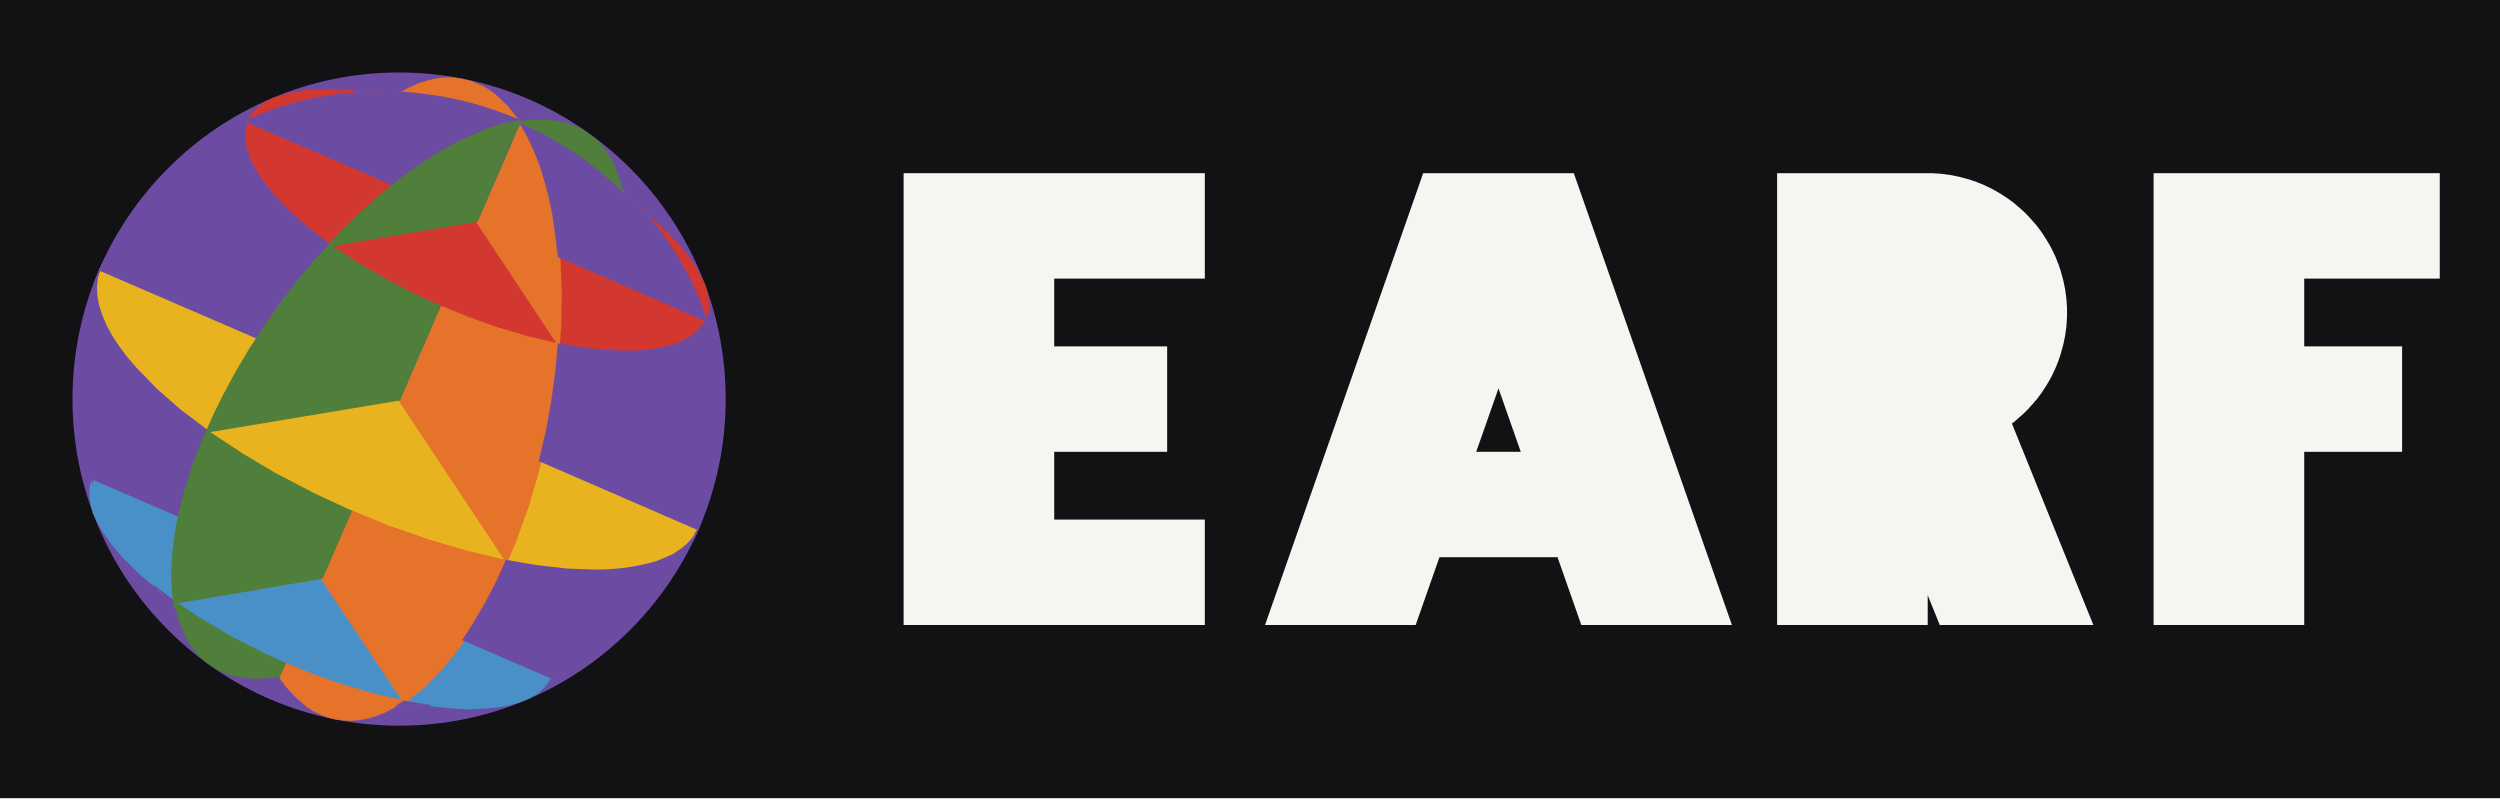
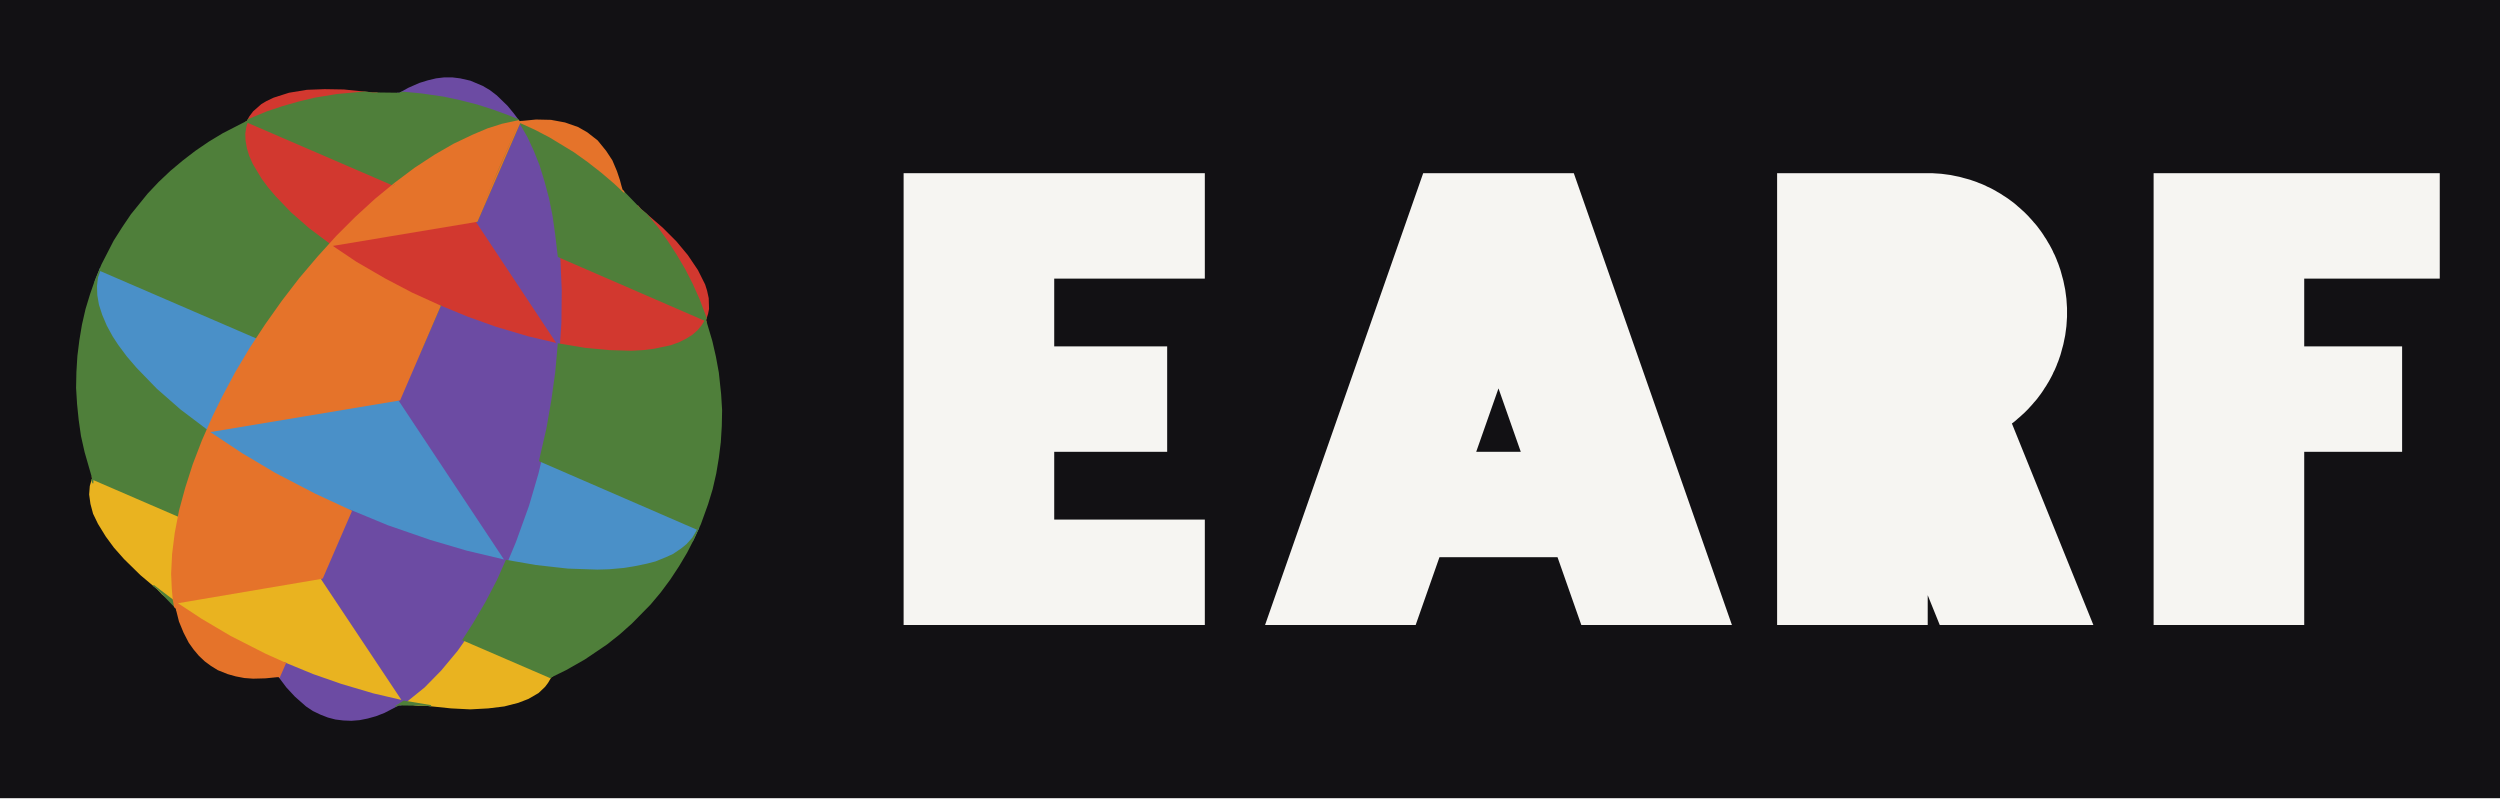
<svg xmlns="http://www.w3.org/2000/svg" viewBox="-40 -40 1660 530" role="img" aria-label="EARF">
  <rect x="-40" y="-40" width="1660" height="530" fill="#121114" />
  <g transform="translate(225 225) scale(216.8675)">
-     <circle r="1" fill="#6C4BA3" />
    <path d="M-0.474 -0.843L-0.471 -0.849L-0.466 -0.852L-0.459 -0.865L-0.447 -0.881L-0.422 -0.903L-0.407 -0.912L-0.384 -0.923L-0.337 -0.938L-0.282 -0.947L-0.228 -0.949L-0.169 -0.948L-0.082 -0.939L-0.066 -0.939L-0.066 -0.935L-0.122 -0.933L-0.173 -0.928L-0.223 -0.921L-0.273 -0.911L-0.323 -0.899L-0.371 -0.884L-0.418 -0.867L-0.456 -0.852L-0.007 -0.657L-0.057 -0.617L-0.105 -0.574L-0.152 -0.529L-0.202 -0.477L0.237 -0.551L0.240 -0.550L0.486 -0.178L0.490 -0.251L0.491 -0.316L0.489 -0.380L0.485 -0.444L0.933 -0.249L0.919 -0.288L0.899 -0.334L0.877 -0.379L0.852 -0.423L0.825 -0.466L0.796 -0.508L0.764 -0.549L0.728 -0.591L0.731 -0.594L0.741 -0.582L0.807 -0.525L0.849 -0.483L0.884 -0.441L0.915 -0.395L0.937 -0.351L0.943 -0.332L0.948 -0.309L0.949 -0.276L0.946 -0.261L0.940 -0.242L0.942 -0.236L0.940 -0.231L0.939 -0.232L0.930 -0.218L0.920 -0.206L0.899 -0.187L0.872 -0.172L0.834 -0.158L0.797 -0.149L0.748 -0.142L0.702 -0.140L0.643 -0.142L0.590 -0.146L0.523 -0.156L0.465 -0.167L0.393 -0.185L0.332 -0.202L0.258 -0.226L0.196 -0.249L0.121 -0.280L0.048 -0.313L-0.011 -0.343L-0.080 -0.381L-0.134 -0.413L-0.196 -0.454L-0.244 -0.489L-0.297 -0.531L-0.336 -0.566L-0.378 -0.608L-0.407 -0.643L-0.436 -0.684L-0.455 -0.716L-0.470 -0.754L-0.477 -0.784L-0.479 -0.812L-0.477 -0.828L-0.473 -0.843L-0.474 -0.843Z" fill="#D2382F" fill-rule="evenodd" />
-     <path d="M-0.603 0.093L-0.651 0.057L-0.696 0.020L-0.766 -0.045L-0.802 -0.081L-0.833 -0.117L-0.860 -0.153L-0.878 -0.179L-0.898 -0.213L-0.914 -0.247L-0.925 -0.279L-0.930 -0.302L-0.933 -0.332L-0.932 -0.360L-0.916 -0.401L-0.427 -0.190L-0.469 -0.123L-0.511 -0.049L-0.550 0.026L-0.581 0.094L0.002 -0.004L-0.000 0.000L0.002 -0.004L0.329 0.488L0.357 0.419L0.385 0.340L0.410 0.258L0.430 0.182L0.919 0.394L0.900 0.434L0.880 0.454L0.856 0.472L0.836 0.484L0.805 0.498L0.770 0.510L0.731 0.518L0.700 0.523L0.655 0.528L0.607 0.530L0.556 0.529L0.503 0.526L0.447 0.520L0.389 0.511L0.329 0.500L0.220 0.476L0.092 0.439L-0.038 0.393L-0.151 0.347L-0.149 0.344L-0.151 0.347L-0.167 0.340L-0.293 0.281L-0.398 0.224L-0.511 0.156L-0.603 0.093Z M-0.588 0.099L-0.000 0.000L-0.588 0.099L-0.588 0.099Z" fill="#E9B320" fill-rule="evenodd" />
-     <path d="M-0.426 0.780L-0.497 0.745L-0.554 0.713L-0.619 0.673L-0.670 0.639L-0.725 0.599L-0.741 0.582L-0.792 0.539L-0.842 0.490L-0.873 0.455L-0.898 0.421L-0.922 0.382L-0.937 0.351L-0.945 0.321L-0.949 0.292L-0.947 0.266L-0.940 0.242L-0.942 0.237L-0.669 0.355L-0.681 0.424L-0.689 0.499L-0.690 0.557L-0.684 0.618L-0.235 0.542L0.017 0.922L0.064 0.884L0.107 0.844L0.156 0.787L0.198 0.731L0.471 0.849L0.466 0.852L0.456 0.869L0.447 0.881L0.427 0.900L0.396 0.918L0.365 0.930L0.322 0.941L0.273 0.947L0.218 0.950L0.159 0.947L0.082 0.939L0.058 0.939L0.049 0.938L-0.032 0.921L-0.117 0.899L-0.191 0.876L-0.266 0.849L-0.341 0.819L-0.426 0.780Z" fill="#4A90C8" fill-rule="evenodd" />
-     <path d="M-0.373 0.851L-0.353 0.805L-0.263 0.842L-0.177 0.872L-0.079 0.901L0.007 0.921L-0.242 0.547L-0.151 0.338L-0.035 0.386L0.095 0.431L0.207 0.464L0.321 0.491L-0.004 0.001L-0.000 0.000L-0.005 0.000L0.121 -0.289L0.211 -0.252L0.298 -0.221L0.396 -0.192L0.481 -0.172L0.233 -0.546L0.237 -0.547L0.233 -0.546L0.364 -0.849L0.319 -0.867L0.270 -0.884L0.186 -0.907L0.135 -0.918L0.084 -0.926L0.032 -0.931L-0.012 -0.934L-0.006 -0.938L0.001 -0.938L0.028 -0.953L0.062 -0.968L0.088 -0.976L0.113 -0.982L0.138 -0.985L0.163 -0.985L0.187 -0.982L0.218 -0.975L0.256 -0.959L0.278 -0.946L0.299 -0.930L0.332 -0.898L0.351 -0.875L0.369 -0.851L0.373 -0.851L0.380 -0.842L0.400 -0.806L0.415 -0.775L0.429 -0.742L0.445 -0.694L0.466 -0.617L0.475 -0.576L0.484 -0.519L0.494 -0.428L0.498 -0.333L0.497 -0.234L0.489 -0.115L0.477 -0.012L0.455 0.108L0.427 0.227L0.398 0.326L0.358 0.437L0.320 0.528L0.279 0.612L0.234 0.690L0.203 0.737L0.179 0.771L0.129 0.831L0.078 0.883L0.026 0.925L0.006 0.938L-0.001 0.938L-0.045 0.961L-0.071 0.971L-0.096 0.978L-0.121 0.983L-0.146 0.985L-0.171 0.984L-0.195 0.981L-0.218 0.975L-0.241 0.966L-0.264 0.955L-0.285 0.941L-0.319 0.911L-0.345 0.883L-0.369 0.851L-0.373 0.851Z M0.123 -0.284L-0.000 0.000L0.123 -0.284L0.119 -0.285L0.123 -0.284Z M0.489 -0.437L0.489 -0.437L0.489 -0.443L0.489 -0.437Z M0.369 -0.851L0.260 -0.600L0.308 -0.712L0.369 -0.851Z M-0.149 0.344L-0.237 0.547L0.015 0.927L-0.237 0.547L-0.149 0.344Z M0.199 0.736L0.200 0.735L0.192 0.746L0.199 0.736Z M-0.369 0.851L-0.351 0.810L-0.369 0.851L-0.369 0.851Z M0.004 0.925L0.015 0.927L0.015 0.927L0.004 0.925Z" fill="#E5732A" fill-rule="evenodd" />
-     <path d="M0.098 0.937L0.098 0.941L0.082 0.939L-0.001 0.938L-0.007 0.941L-0.014 0.941L0.014 0.923L0.098 0.937Z M-0.677 0.653L-0.682 0.648L-0.684 0.641L-0.741 0.582L-0.754 0.572L-0.751 0.569L-0.684 0.620L-0.677 0.653Z M-0.942 0.248L-0.940 0.242L-0.963 0.162L-0.974 0.113L-0.981 0.064L-0.986 0.015L-0.989 -0.034L-0.988 -0.083L-0.985 -0.132L-0.979 -0.180L-0.971 -0.228L-0.960 -0.276L-0.946 -0.322L-0.930 -0.368L-0.911 -0.413L-0.874 -0.485L-0.848 -0.526L-0.821 -0.566L-0.770 -0.629L-0.736 -0.665L-0.700 -0.699L-0.663 -0.730L-0.624 -0.760L-0.583 -0.788L-0.540 -0.814L-0.466 -0.852L-0.463 -0.857L-0.405 -0.881L-0.357 -0.897L-0.308 -0.911L-0.258 -0.923L-0.191 -0.934L-0.105 -0.942L-0.082 -0.939L0.001 -0.938L0.007 -0.941L0.016 -0.941L0.068 -0.936L0.137 -0.926L0.188 -0.915L0.239 -0.902L0.289 -0.886L0.338 -0.868L0.365 -0.857L0.369 -0.851L0.376 -0.852L0.434 -0.824L0.480 -0.799L0.525 -0.772L0.568 -0.743L0.610 -0.711L0.650 -0.678L0.682 -0.648L0.684 -0.641L0.741 -0.582L0.759 -0.567L0.792 -0.527L0.822 -0.485L0.850 -0.442L0.876 -0.398L0.899 -0.353L0.920 -0.306L0.942 -0.248L0.940 -0.242L0.959 -0.178L0.970 -0.130L0.979 -0.081L0.986 -0.015L0.989 0.034L0.988 0.083L0.985 0.132L0.979 0.180L0.971 0.228L0.960 0.276L0.946 0.322L0.924 0.383L0.904 0.427L0.882 0.470L0.857 0.512L0.830 0.553L0.801 0.592L0.770 0.629L0.713 0.687L0.676 0.720L0.637 0.751L0.569 0.797L0.511 0.830L0.466 0.852L0.464 0.855L0.193 0.738L0.227 0.685L0.264 0.622L0.300 0.553L0.327 0.492L0.419 0.508L0.517 0.519L0.607 0.522L0.643 0.521L0.688 0.517L0.719 0.512L0.758 0.504L0.785 0.497L0.817 0.484L0.839 0.474L0.864 0.457L0.880 0.444L0.898 0.424L0.912 0.400L0.428 0.190L0.451 0.090L0.466 0.004L0.478 -0.082L0.486 -0.171L0.569 -0.157L0.643 -0.150L0.711 -0.148L0.747 -0.150L0.780 -0.154L0.832 -0.165L0.857 -0.174L0.879 -0.185L0.898 -0.197L0.914 -0.211L0.927 -0.227L0.935 -0.240L0.486 -0.435L0.478 -0.503L0.470 -0.560L0.459 -0.615L0.445 -0.667L0.430 -0.716L0.412 -0.761L0.393 -0.802L0.370 -0.842L0.240 -0.543L0.231 -0.543L0.362 -0.845L0.317 -0.835L0.274 -0.821L0.229 -0.803L0.183 -0.781L0.136 -0.755L0.088 -0.726L0.040 -0.693L-0.015 -0.652L-0.464 -0.846L-0.468 -0.832L-0.471 -0.812L-0.470 -0.791L-0.466 -0.768L-0.459 -0.745L-0.448 -0.720L-0.421 -0.675L-0.401 -0.648L-0.378 -0.621L-0.331 -0.572L-0.275 -0.523L-0.207 -0.472L-0.267 -0.404L-0.321 -0.337L-0.374 -0.268L-0.431 -0.183L-0.915 -0.392L-0.922 -0.372L-0.925 -0.346L-0.924 -0.318L-0.919 -0.289L-0.909 -0.258L-0.895 -0.225L-0.877 -0.192L-0.860 -0.166L-0.834 -0.131L-0.804 -0.096L-0.742 -0.032L-0.669 0.032L-0.583 0.097L-0.608 0.159L-0.634 0.232L-0.656 0.303L-0.670 0.363L-0.936 0.248L-0.936 0.258L-0.939 0.258L-0.942 0.248Z M0.120 -0.288L0.129 -0.288L0.065 -0.141L0.058 -0.144L0.120 -0.288Z" fill="#6C4BA3" fill-rule="evenodd" />
-     <path d="M-0.696 0.580L-0.698 0.535L-0.695 0.474L-0.687 0.410L-0.674 0.342L-0.655 0.272L-0.632 0.200L-0.604 0.127L-0.571 0.052L-0.542 -0.007L-0.502 -0.082L-0.458 -0.156L-0.410 -0.229L-0.359 -0.301L-0.306 -0.370L-0.250 -0.436L-0.193 -0.499L-0.134 -0.558L-0.074 -0.613L-0.013 -0.663L0.047 -0.708L0.108 -0.748L0.167 -0.782L0.226 -0.810L0.271 -0.829L0.315 -0.843L0.366 -0.854L0.369 -0.851L0.419 -0.856L0.465 -0.855L0.508 -0.847L0.548 -0.833L0.576 -0.817L0.608 -0.792L0.634 -0.760L0.653 -0.731L0.667 -0.698L0.676 -0.671L0.684 -0.641L0.689 -0.637L0.690 -0.630L0.658 -0.660L0.618 -0.694L0.577 -0.726L0.535 -0.756L0.461 -0.801L0.415 -0.825L0.371 -0.845L0.240 -0.543L-0.203 -0.469L-0.130 -0.420L-0.042 -0.369L0.040 -0.326L0.128 -0.286L0.003 0.004L-0.578 0.101L-0.480 0.166L-0.379 0.226L-0.258 0.289L-0.144 0.342L-0.234 0.550L-0.237 0.547L-0.149 0.344L-0.237 0.547L-0.235 0.550L-0.677 0.625L-0.604 0.673L-0.516 0.725L-0.410 0.779L-0.350 0.806L-0.345 0.806L-0.366 0.854L-0.369 0.851L-0.409 0.855L-0.447 0.856L-0.474 0.854L-0.500 0.849L-0.525 0.842L-0.555 0.830L-0.576 0.817L-0.595 0.803L-0.613 0.786L-0.629 0.767L-0.644 0.746L-0.660 0.715L-0.674 0.681L-0.686 0.633L-0.684 0.641L-0.689 0.637L-0.693 0.614L-0.696 0.580Z M0.369 -0.851L0.260 -0.600L0.308 -0.712L0.369 -0.851Z M0.237 -0.547L0.237 -0.547L-0.213 -0.471L0.237 -0.547Z M-0.000 0.000L0.123 -0.284L0.111 -0.289L0.123 -0.284L-0.000 0.000Z M-0.588 0.099L-0.000 0.000L-0.588 0.099L-0.588 0.099Z M-0.369 0.851L-0.351 0.810L-0.369 0.851L-0.369 0.851Z M-0.676 0.370L-0.673 0.357L-0.673 0.358L-0.676 0.370Z M-0.213 -0.471L-0.213 -0.471L-0.225 -0.459L-0.213 -0.471Z M-0.023 -0.650L-0.011 -0.660L-0.015 -0.656L-0.023 -0.650Z" fill="#4F7F3A" fill-rule="evenodd" />
+     <path d="M-0.603 0.093L-0.651 0.057L-0.696 0.020L-0.766 -0.045L-0.802 -0.081L-0.833 -0.117L-0.860 -0.153L-0.878 -0.179L-0.898 -0.213L-0.914 -0.247L-0.925 -0.279L-0.930 -0.302L-0.933 -0.332L-0.932 -0.360L-0.916 -0.401L-0.427 -0.190L-0.469 -0.123L-0.511 -0.049L-0.550 0.026L-0.581 0.094L0.002 -0.004L-0.000 0.000L0.002 -0.004L0.329 0.488L0.357 0.419L0.385 0.340L0.410 0.258L0.430 0.182L0.919 0.394L0.900 0.434L0.880 0.454L0.856 0.472L0.836 0.484L0.805 0.498L0.770 0.510L0.731 0.518L0.700 0.523L0.655 0.528L0.607 0.530L0.556 0.529L0.503 0.526L0.447 0.520L0.389 0.511L0.329 0.500L0.220 0.476L0.092 0.439L-0.038 0.393L-0.151 0.347L-0.149 0.344L-0.151 0.347L-0.167 0.340L-0.293 0.281L-0.398 0.224L-0.511 0.156L-0.603 0.093Z M-0.588 0.099L-0.000 0.000L-0.588 0.099L-0.588 0.099Z" fill="#4A90C8" fill-rule="evenodd" />
+     <path d="M-0.426 0.780L-0.497 0.745L-0.554 0.713L-0.619 0.673L-0.670 0.639L-0.725 0.599L-0.741 0.582L-0.792 0.539L-0.842 0.490L-0.873 0.455L-0.898 0.421L-0.922 0.382L-0.937 0.351L-0.945 0.321L-0.949 0.292L-0.947 0.266L-0.940 0.242L-0.942 0.237L-0.669 0.355L-0.681 0.424L-0.689 0.499L-0.690 0.557L-0.684 0.618L-0.235 0.542L0.017 0.922L0.064 0.884L0.107 0.844L0.156 0.787L0.198 0.731L0.471 0.849L0.466 0.852L0.456 0.869L0.447 0.881L0.427 0.900L0.396 0.918L0.365 0.930L0.322 0.941L0.273 0.947L0.218 0.950L0.159 0.947L0.082 0.939L0.058 0.939L0.049 0.938L-0.032 0.921L-0.117 0.899L-0.191 0.876L-0.266 0.849L-0.341 0.819L-0.426 0.780Z" fill="#E9B320" fill-rule="evenodd" />
+     <path d="M-0.373 0.851L-0.353 0.805L-0.263 0.842L-0.177 0.872L-0.079 0.901L0.007 0.921L-0.242 0.547L-0.151 0.338L-0.035 0.386L0.095 0.431L0.207 0.464L0.321 0.491L-0.004 0.001L-0.000 0.000L-0.005 0.000L0.121 -0.289L0.211 -0.252L0.298 -0.221L0.396 -0.192L0.481 -0.172L0.233 -0.546L0.237 -0.547L0.233 -0.546L0.364 -0.849L0.319 -0.867L0.270 -0.884L0.186 -0.907L0.135 -0.918L0.084 -0.926L0.032 -0.931L-0.012 -0.934L-0.006 -0.938L0.001 -0.938L0.028 -0.953L0.062 -0.968L0.088 -0.976L0.113 -0.982L0.138 -0.985L0.163 -0.985L0.187 -0.982L0.218 -0.975L0.256 -0.959L0.278 -0.946L0.299 -0.930L0.332 -0.898L0.351 -0.875L0.369 -0.851L0.373 -0.851L0.380 -0.842L0.400 -0.806L0.415 -0.775L0.429 -0.742L0.445 -0.694L0.466 -0.617L0.475 -0.576L0.484 -0.519L0.494 -0.428L0.498 -0.333L0.497 -0.234L0.489 -0.115L0.477 -0.012L0.455 0.108L0.427 0.227L0.398 0.326L0.358 0.437L0.320 0.528L0.279 0.612L0.234 0.690L0.203 0.737L0.179 0.771L0.129 0.831L0.078 0.883L0.026 0.925L0.006 0.938L-0.001 0.938L-0.045 0.961L-0.071 0.971L-0.096 0.978L-0.121 0.983L-0.146 0.985L-0.171 0.984L-0.195 0.981L-0.218 0.975L-0.241 0.966L-0.264 0.955L-0.285 0.941L-0.319 0.911L-0.345 0.883L-0.369 0.851L-0.373 0.851Z M0.123 -0.284L-0.000 0.000L0.123 -0.284L0.119 -0.285L0.123 -0.284Z M0.489 -0.437L0.489 -0.437L0.489 -0.443L0.489 -0.437Z M0.369 -0.851L0.260 -0.600L0.308 -0.712L0.369 -0.851Z M-0.149 0.344L-0.237 0.547L0.015 0.927L-0.237 0.547L-0.149 0.344Z M0.199 0.736L0.200 0.735L0.192 0.746L0.199 0.736Z M-0.369 0.851L-0.351 0.810L-0.369 0.851L-0.369 0.851Z M0.004 0.925L0.015 0.927L0.015 0.927L0.004 0.925Z" fill="#6C4BA3" fill-rule="evenodd" />
+     <path d="M0.098 0.937L0.098 0.941L0.082 0.939L-0.001 0.938L-0.007 0.941L-0.014 0.941L0.014 0.923L0.098 0.937Z M-0.677 0.653L-0.682 0.648L-0.684 0.641L-0.741 0.582L-0.754 0.572L-0.751 0.569L-0.684 0.620L-0.677 0.653Z M-0.942 0.248L-0.940 0.242L-0.963 0.162L-0.974 0.113L-0.981 0.064L-0.986 0.015L-0.989 -0.034L-0.988 -0.083L-0.985 -0.132L-0.979 -0.180L-0.971 -0.228L-0.960 -0.276L-0.946 -0.322L-0.930 -0.368L-0.911 -0.413L-0.874 -0.485L-0.848 -0.526L-0.821 -0.566L-0.770 -0.629L-0.736 -0.665L-0.700 -0.699L-0.663 -0.730L-0.624 -0.760L-0.583 -0.788L-0.540 -0.814L-0.466 -0.852L-0.463 -0.857L-0.405 -0.881L-0.357 -0.897L-0.308 -0.911L-0.258 -0.923L-0.191 -0.934L-0.105 -0.942L-0.082 -0.939L0.001 -0.938L0.007 -0.941L0.016 -0.941L0.068 -0.936L0.137 -0.926L0.188 -0.915L0.239 -0.902L0.289 -0.886L0.338 -0.868L0.365 -0.857L0.369 -0.851L0.376 -0.852L0.434 -0.824L0.480 -0.799L0.525 -0.772L0.568 -0.743L0.610 -0.711L0.650 -0.678L0.682 -0.648L0.684 -0.641L0.741 -0.582L0.759 -0.567L0.792 -0.527L0.822 -0.485L0.850 -0.442L0.876 -0.398L0.899 -0.353L0.920 -0.306L0.942 -0.248L0.940 -0.242L0.959 -0.178L0.970 -0.130L0.979 -0.081L0.986 -0.015L0.989 0.034L0.988 0.083L0.985 0.132L0.979 0.180L0.971 0.228L0.960 0.276L0.946 0.322L0.924 0.383L0.904 0.427L0.882 0.470L0.857 0.512L0.830 0.553L0.801 0.592L0.770 0.629L0.713 0.687L0.676 0.720L0.637 0.751L0.569 0.797L0.511 0.830L0.466 0.852L0.464 0.855L0.193 0.738L0.227 0.685L0.264 0.622L0.300 0.553L0.327 0.492L0.419 0.508L0.517 0.519L0.607 0.522L0.643 0.521L0.688 0.517L0.719 0.512L0.758 0.504L0.785 0.497L0.817 0.484L0.839 0.474L0.864 0.457L0.880 0.444L0.898 0.424L0.912 0.400L0.428 0.190L0.451 0.090L0.466 0.004L0.478 -0.082L0.486 -0.171L0.569 -0.157L0.643 -0.150L0.711 -0.148L0.747 -0.150L0.780 -0.154L0.832 -0.165L0.857 -0.174L0.879 -0.185L0.898 -0.197L0.914 -0.211L0.927 -0.227L0.935 -0.240L0.486 -0.435L0.478 -0.503L0.470 -0.560L0.459 -0.615L0.445 -0.667L0.430 -0.716L0.412 -0.761L0.393 -0.802L0.370 -0.842L0.240 -0.543L0.231 -0.543L0.362 -0.845L0.317 -0.835L0.274 -0.821L0.229 -0.803L0.183 -0.781L0.136 -0.755L0.088 -0.726L0.040 -0.693L-0.015 -0.652L-0.464 -0.846L-0.468 -0.832L-0.471 -0.812L-0.470 -0.791L-0.466 -0.768L-0.459 -0.745L-0.448 -0.720L-0.421 -0.675L-0.401 -0.648L-0.378 -0.621L-0.331 -0.572L-0.275 -0.523L-0.207 -0.472L-0.267 -0.404L-0.321 -0.337L-0.374 -0.268L-0.431 -0.183L-0.915 -0.392L-0.922 -0.372L-0.925 -0.346L-0.924 -0.318L-0.919 -0.289L-0.909 -0.258L-0.895 -0.225L-0.877 -0.192L-0.860 -0.166L-0.834 -0.131L-0.804 -0.096L-0.742 -0.032L-0.669 0.032L-0.583 0.097L-0.608 0.159L-0.634 0.232L-0.656 0.303L-0.670 0.363L-0.936 0.248L-0.936 0.258L-0.939 0.258L-0.942 0.248Z M0.120 -0.288L0.129 -0.288L0.065 -0.141L0.058 -0.144L0.120 -0.288Z" fill="#4F7F3A" fill-rule="evenodd" />
+     <path d="M-0.696 0.580L-0.698 0.535L-0.695 0.474L-0.687 0.410L-0.674 0.342L-0.655 0.272L-0.632 0.200L-0.604 0.127L-0.571 0.052L-0.542 -0.007L-0.502 -0.082L-0.458 -0.156L-0.410 -0.229L-0.359 -0.301L-0.306 -0.370L-0.250 -0.436L-0.193 -0.499L-0.134 -0.558L-0.074 -0.613L-0.013 -0.663L0.047 -0.708L0.108 -0.748L0.167 -0.782L0.226 -0.810L0.271 -0.829L0.315 -0.843L0.366 -0.854L0.369 -0.851L0.419 -0.856L0.465 -0.855L0.508 -0.847L0.548 -0.833L0.576 -0.817L0.608 -0.792L0.634 -0.760L0.653 -0.731L0.667 -0.698L0.676 -0.671L0.684 -0.641L0.689 -0.637L0.690 -0.630L0.658 -0.660L0.618 -0.694L0.577 -0.726L0.535 -0.756L0.461 -0.801L0.415 -0.825L0.371 -0.845L0.240 -0.543L-0.203 -0.469L-0.130 -0.420L-0.042 -0.369L0.040 -0.326L0.128 -0.286L0.003 0.004L-0.578 0.101L-0.480 0.166L-0.379 0.226L-0.258 0.289L-0.144 0.342L-0.234 0.550L-0.237 0.547L-0.149 0.344L-0.237 0.547L-0.235 0.550L-0.677 0.625L-0.604 0.673L-0.516 0.725L-0.410 0.779L-0.350 0.806L-0.345 0.806L-0.366 0.854L-0.369 0.851L-0.409 0.855L-0.447 0.856L-0.474 0.854L-0.500 0.849L-0.525 0.842L-0.555 0.830L-0.576 0.817L-0.595 0.803L-0.613 0.786L-0.629 0.767L-0.644 0.746L-0.660 0.715L-0.674 0.681L-0.686 0.633L-0.684 0.641L-0.689 0.637L-0.693 0.614L-0.696 0.580Z M0.369 -0.851L0.260 -0.600L0.308 -0.712L0.369 -0.851Z M0.237 -0.547L0.237 -0.547L-0.213 -0.471L0.237 -0.547Z M-0.000 0.000L0.123 -0.284L0.111 -0.289L0.123 -0.284L-0.000 0.000Z M-0.588 0.099L-0.000 0.000L-0.588 0.099L-0.588 0.099Z M-0.369 0.851L-0.351 0.810L-0.369 0.851L-0.369 0.851Z M-0.676 0.370L-0.673 0.357L-0.673 0.358L-0.676 0.370Z M-0.213 -0.471L-0.213 -0.471L-0.225 -0.459L-0.213 -0.471Z M-0.023 -0.650L-0.011 -0.660L-0.015 -0.656L-0.023 -0.650Z" fill="#E5732A" fill-rule="evenodd" />
  </g>
  <g transform="translate(560 75)" fill="#F6F5F2">
    <path d="M0.0 70.0L0.0 115.0L0.0 185.0L0.0 230.0L0.0 300.0L100.0 300.0L200.0 300.0L200.0 230.0L100.0 230.0L100.0 185.0L175.0 185.0L175.0 115.0L100.0 115.0L100.0 70.0L200.0 70.0L200.0 0.0L100.0 0.0L0.0 0.0L0.0 70.0Z" />
    <path d="M340.0 300.0L355.8 255.0L434.2 255.0L450.0 300.0L550.0 300.0L445.0 0.0L345.0 0.0L240.0 300.0L340.0 300.0Z M395.0 142.9L409.8 185.0L380.2 185.0L395.0 142.9Z" />
    <path d="M772.5 91.0L772.5 89.5L772.4 88.0L772.3 86.5L772.2 84.9L772.1 83.4L771.9 81.9L771.7 80.4L771.5 78.9L771.3 77.4L771.0 75.9L770.7 74.5L770.4 73.0L770.1 71.5L769.7 70.0L769.3 68.6L768.9 67.1L768.5 65.6L768.1 64.2L767.6 62.8L767.1 61.3L766.6 59.9L766.0 58.5L765.5 57.1L764.9 55.7L764.3 54.3L763.6 53.0L763.0 51.6L762.3 50.2L761.6 48.9L760.9 47.6L760.1 46.3L759.3 44.9L758.6 43.7L757.7 42.4L756.9 41.1L756.1 39.9L755.2 38.6L754.3 37.4L753.4 36.2L752.5 35.0L751.5 33.8L750.5 32.7L749.5 31.5L748.5 30.4L747.5 29.3L746.5 28.2L745.4 27.1L744.3 26.0L743.2 25.0L742.1 24.0L741.0 23.0L739.8 22.0L738.7 21.0L737.5 20.0L736.3 19.1L735.1 18.2L733.9 17.3L732.6 16.4L731.4 15.6L730.1 14.8L728.8 13.9L727.6 13.2L726.2 12.4L724.9 11.6L723.6 10.9L722.3 10.2L720.9 9.5L719.5 8.9L718.2 8.2L716.8 7.6L715.4 7.0L714.0 6.5L712.6 5.9L711.2 5.4L709.7 4.9L708.3 4.4L706.9 4.0L705.4 3.6L703.9 3.2L702.5 2.8L701.0 2.4L699.5 2.1L698.0 1.8L696.6 1.5L695.1 1.2L693.6 1.0L692.1 0.8L690.6 0.6L689.1 0.4L687.6 0.3L686.0 0.2L684.5 0.1L683.0 0.0L681.5 0.0L680.0 0.0L580.0 0.0L580.0 300.0L680.0 300.0L680.0 280.2L688.0 300.0L790.0 300.0L735.9 166.2L736.3 165.9L737.5 165.0L738.7 164.0L739.8 163.0L741.0 162.0L742.1 161.0L743.2 160.0L744.3 159.0L745.4 157.9L746.5 156.8L747.5 155.7L748.5 154.6L749.5 153.5L750.5 152.3L751.5 151.2L752.5 150.0L753.4 148.8L754.3 147.6L755.2 146.4L756.1 145.1L756.9 143.9L757.7 142.6L758.6 141.3L759.3 140.1L760.1 138.8L760.9 137.4L761.6 136.1L762.3 134.8L763.0 133.4L763.6 132.0L764.3 130.7L764.9 129.3L765.5 127.9L766.0 126.5L766.6 125.1L767.1 123.7L767.6 122.2L768.1 120.8L768.5 119.4L768.9 117.9L769.3 116.4L769.7 115.0L770.1 113.5L770.4 112.0L770.7 110.5L771.0 109.1L771.3 107.6L771.5 106.1L771.7 104.6L771.9 103.1L772.1 101.6L772.2 100.1L772.3 98.5L772.4 97.0L772.5 95.5L772.5 94.0L772.5 92.5L772.5 91.0Z" />
    <path d="M830.0 0.0L830.0 70.0L830.0 115.0L830.0 185.0L830.0 300.0L930.0 300.0L930.0 185.0L995.0 185.0L995.0 115.0L930.0 115.0L930.0 70.0L1020.0 70.0L1020.0 0.0L930.0 0.0L830.0 0.0Z" />
  </g>
</svg>
